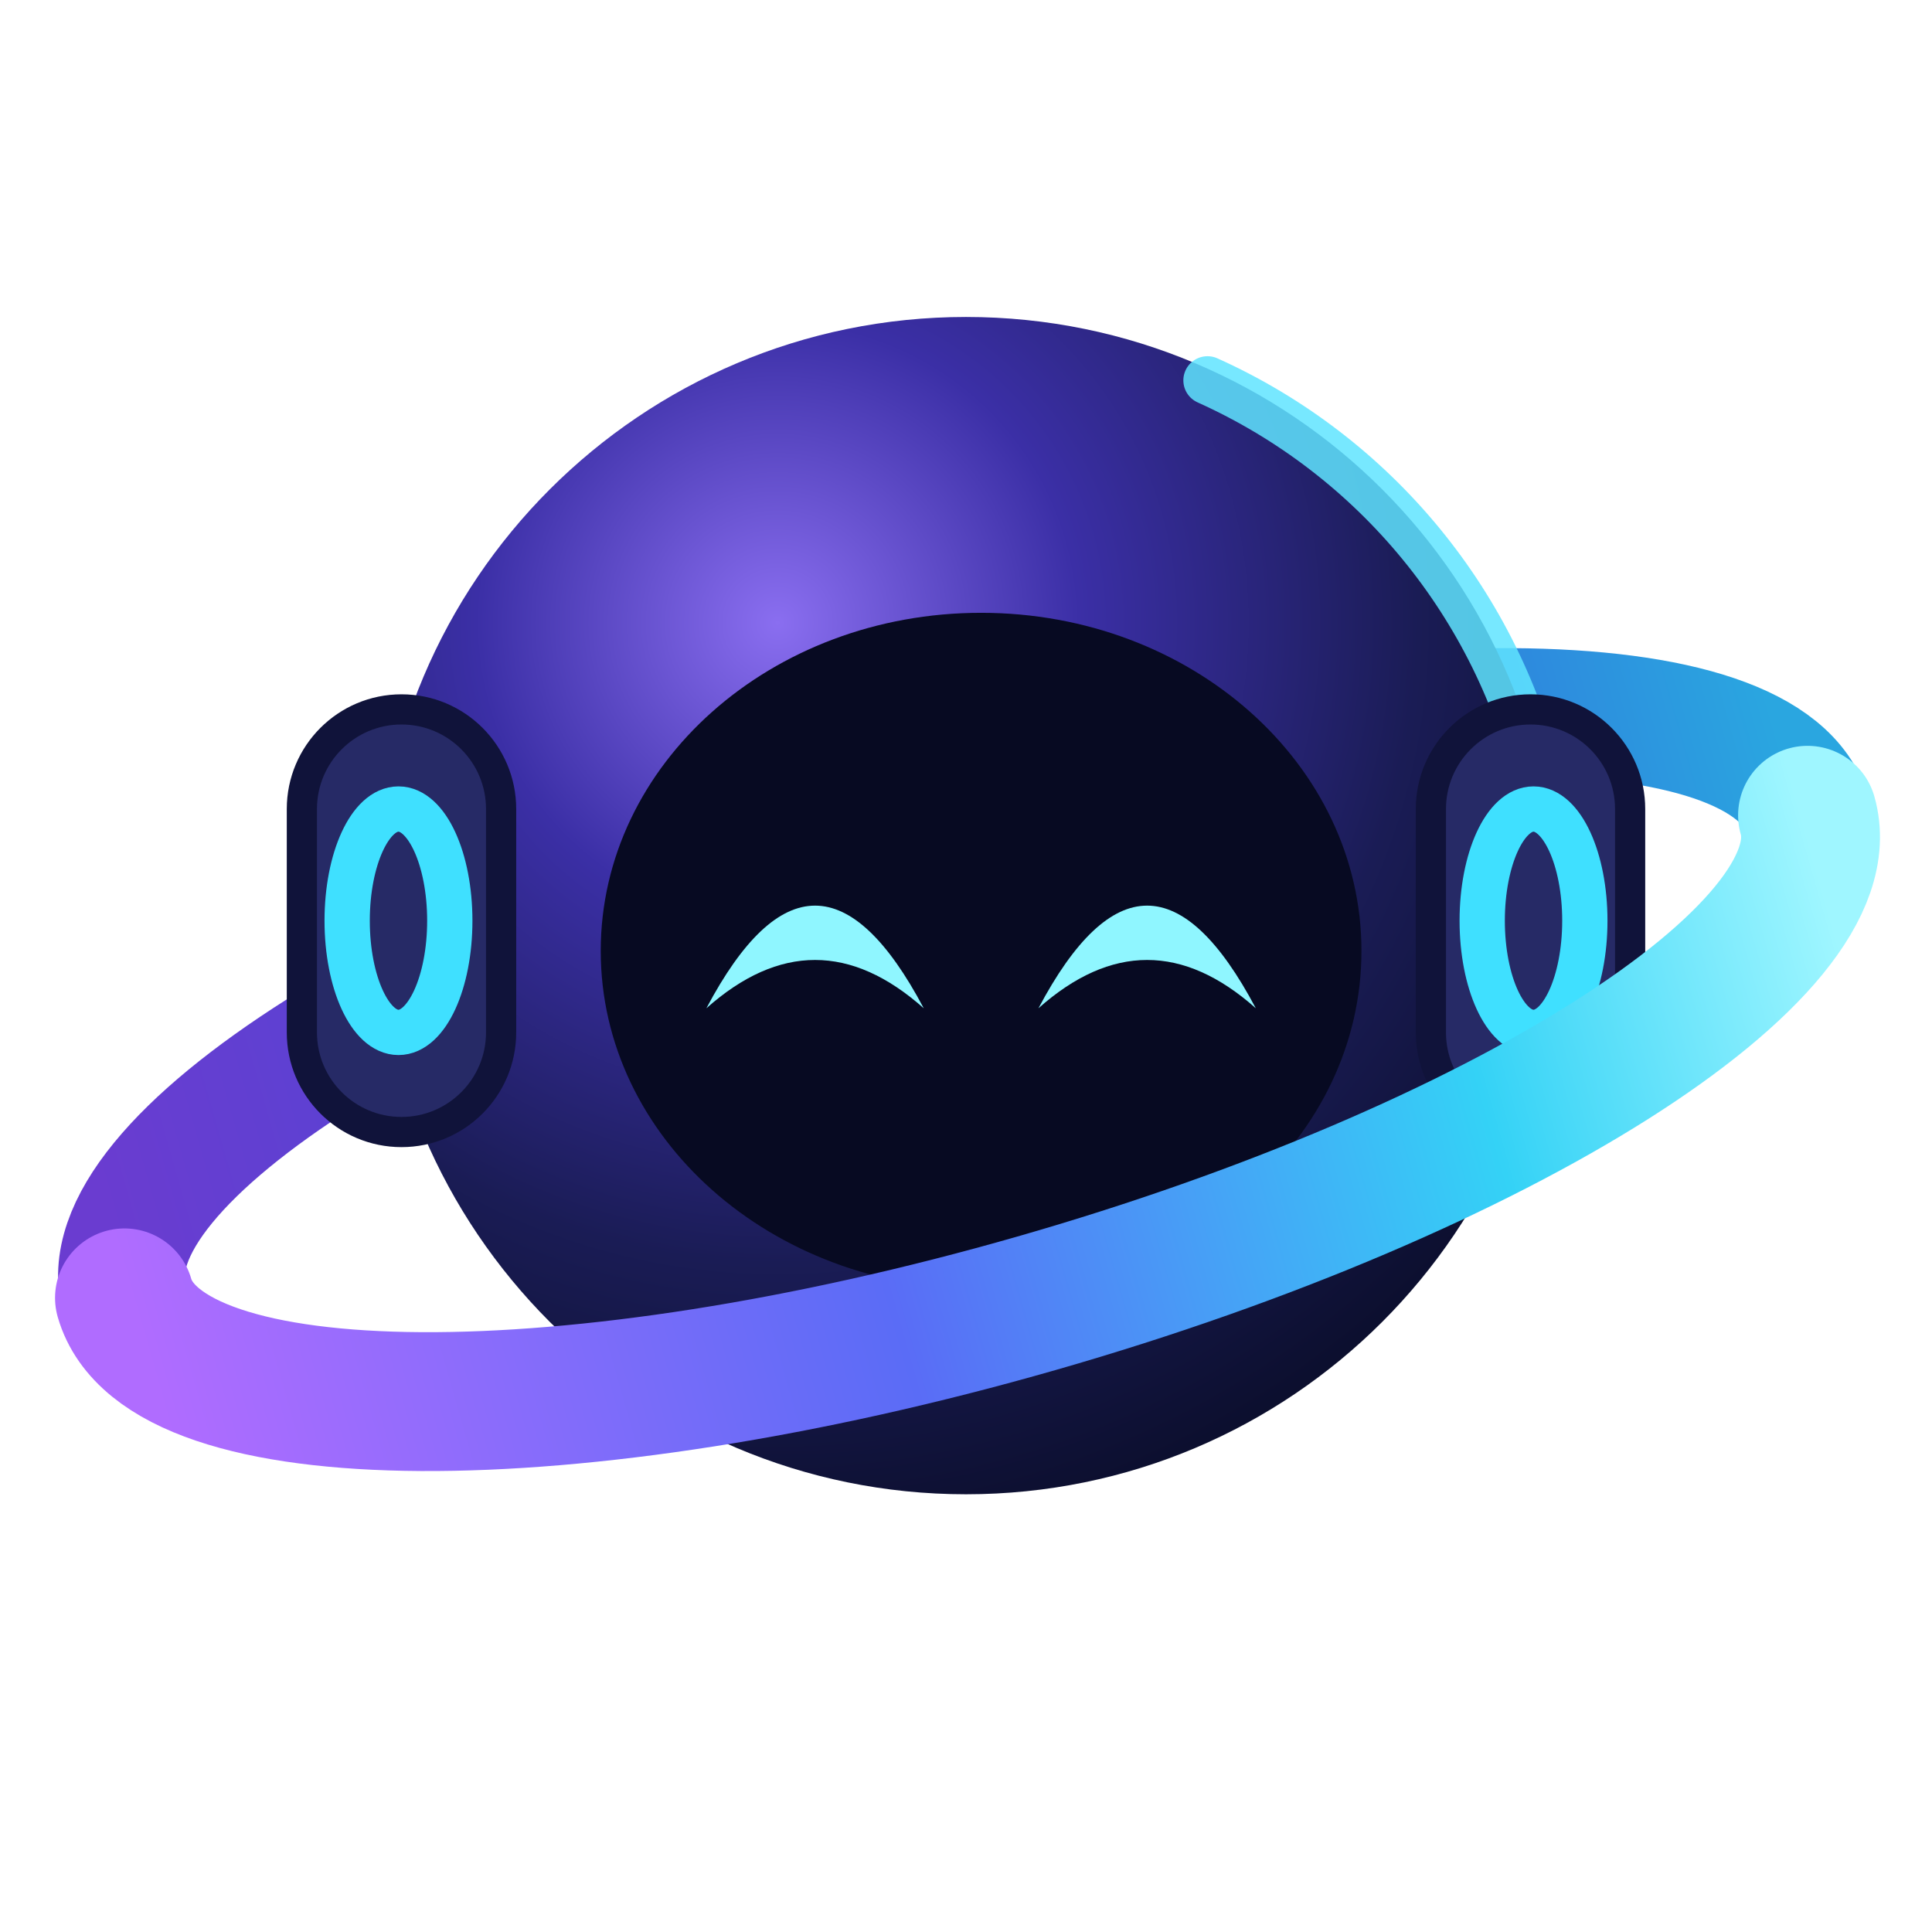
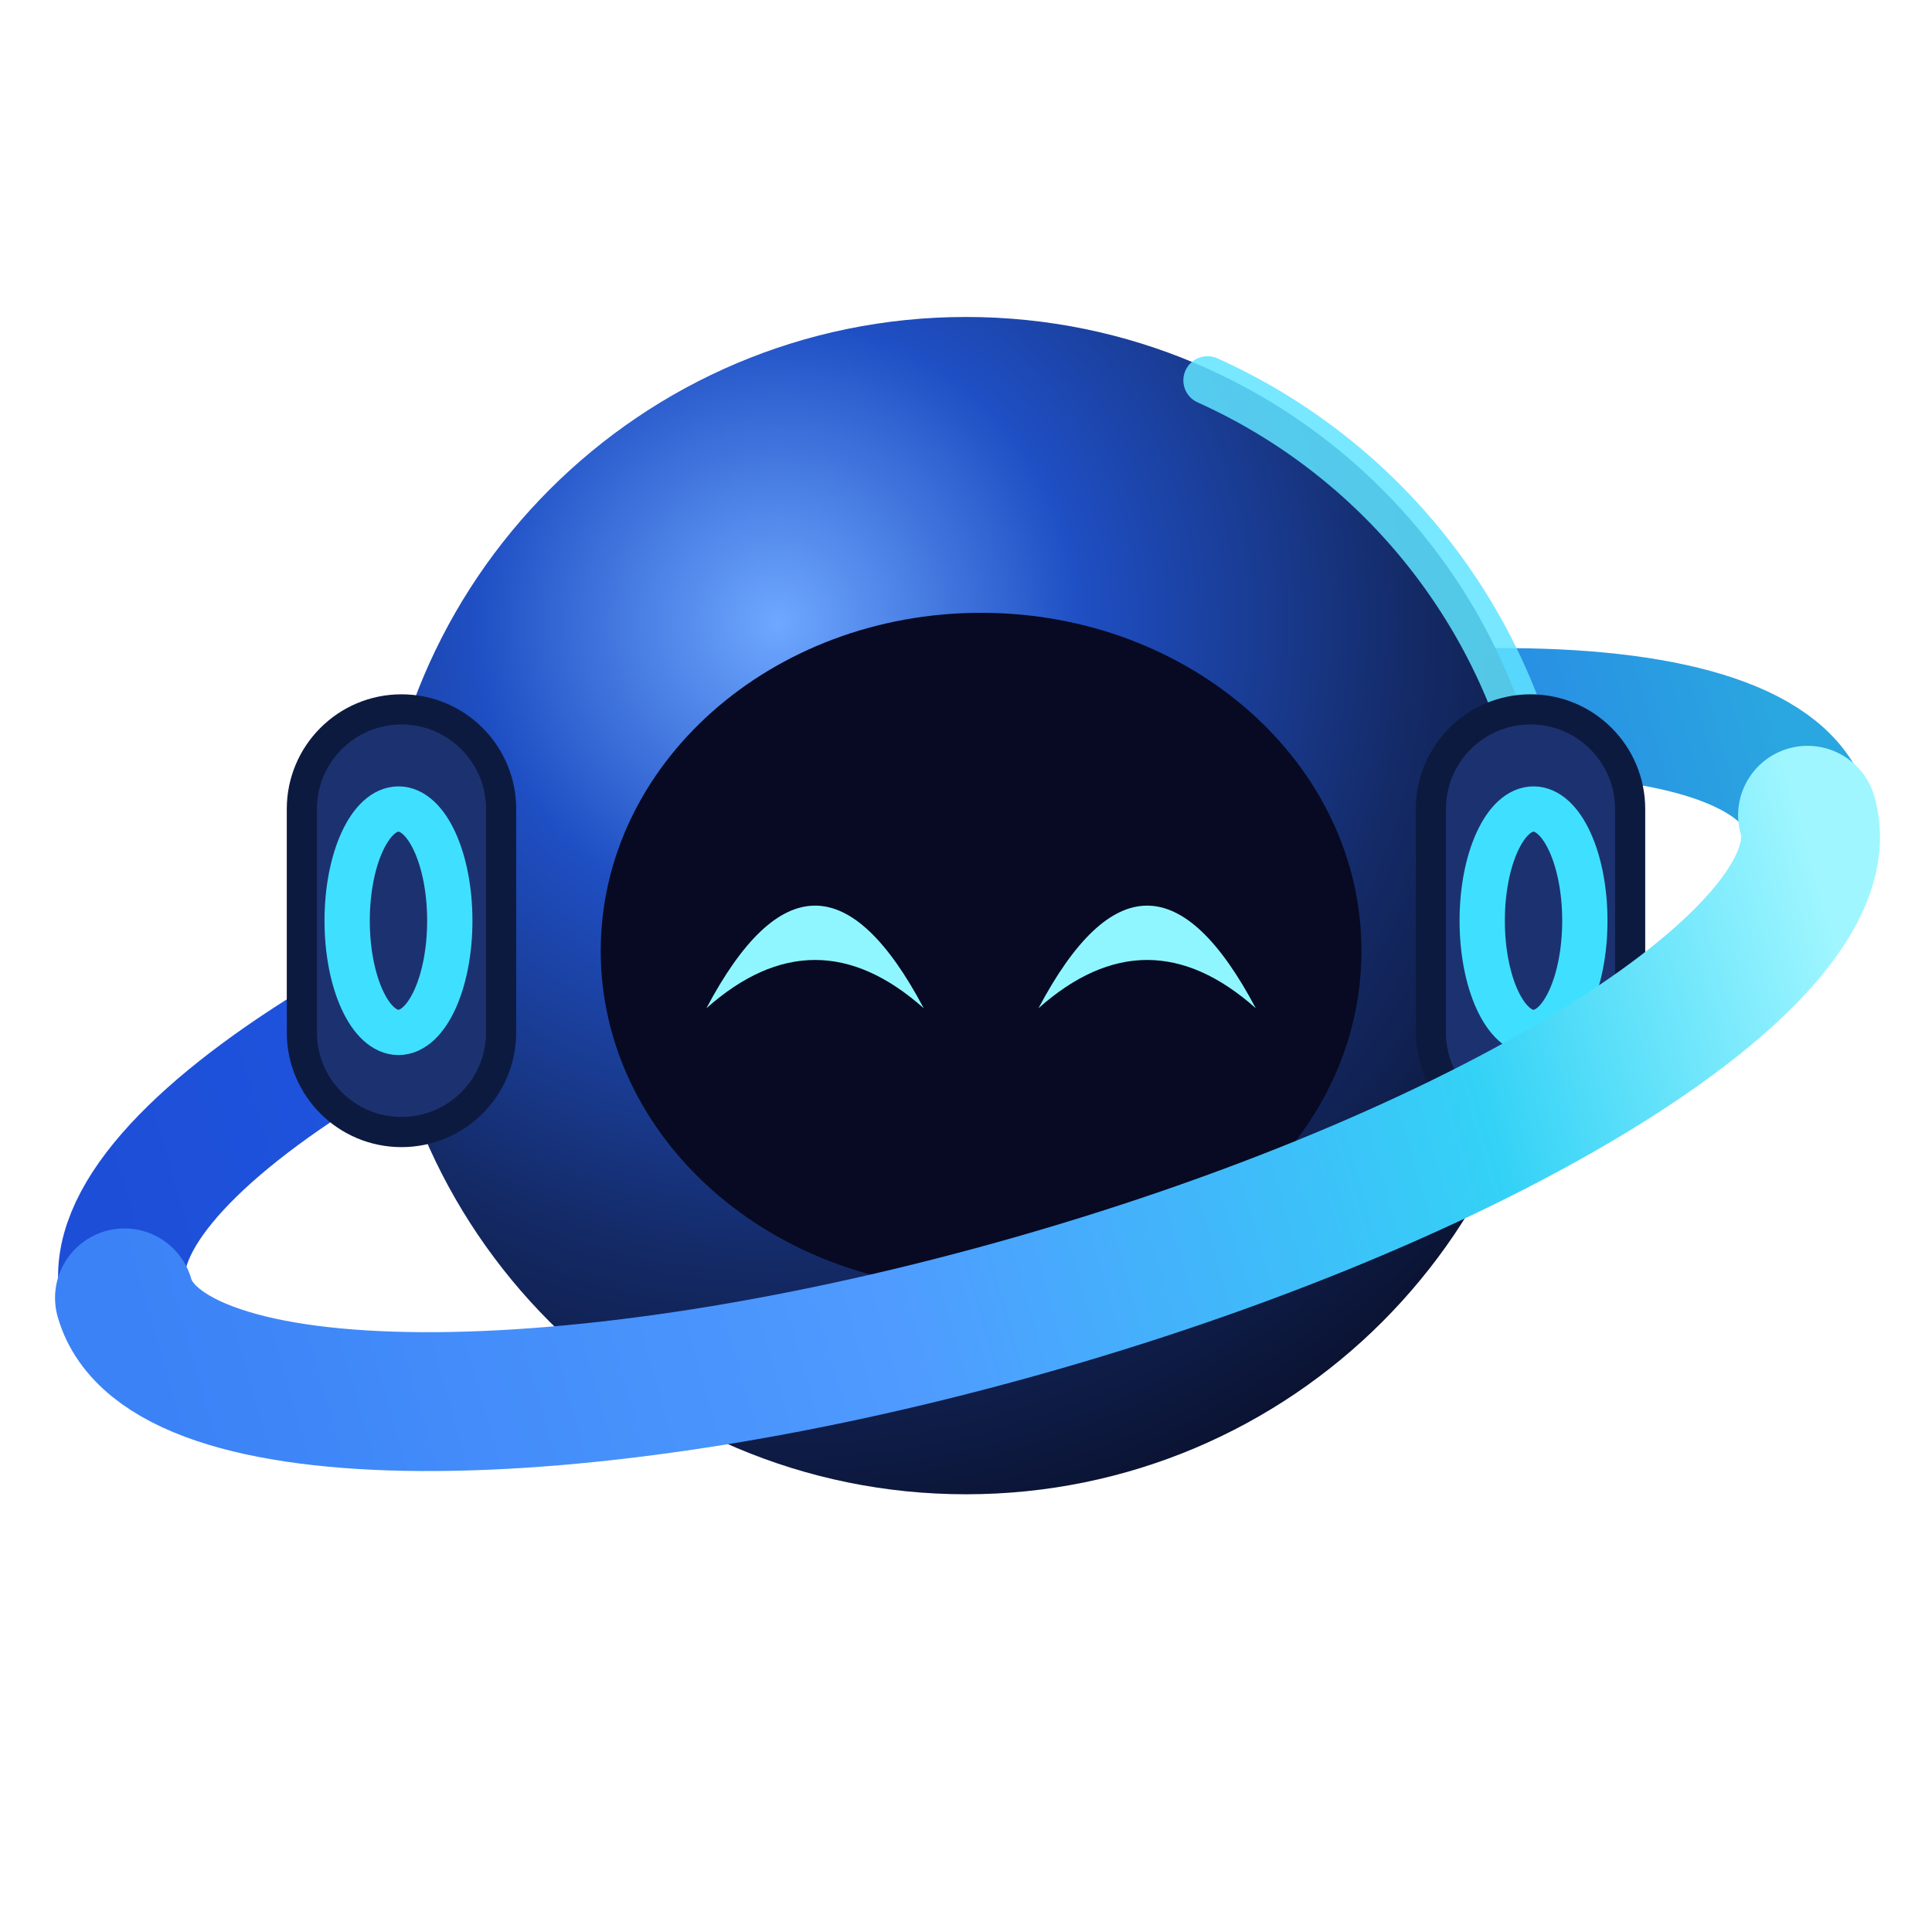
<svg xmlns="http://www.w3.org/2000/svg" viewBox="0 0 64 64">
  <defs>
    <radialGradient id="g-sphere" cx="34%" cy="26%" r="80%">
-       <stop offset="0" stop-color="#8a6ef0" />
-       <stop offset=".32" stop-color="#3b2fa6" />
-       <stop offset=".68" stop-color="#1a1c55" />
-       <stop offset="1" stop-color="#0b0e2c" />
+       <stop offset="0" stop-color="#6ea8ff" />
+       <stop offset=".32" stop-color="#1f4fc4" />
+       <stop offset=".68" stop-color="#142a66" />
+       <stop offset="1" stop-color="#0a1230" />
    </radialGradient>
    <linearGradient id="g-ring" x1="0" y1="0" x2="1" y2="0">
-       <stop offset="0" stop-color="#b06cff" />
-       <stop offset=".42" stop-color="#5a6cf6" />
+       <stop offset="0" stop-color="#3b82f6" />
+       <stop offset=".42" stop-color="#4f9bff" />
      <stop offset=".78" stop-color="#34d2f6" />
      <stop offset="1" stop-color="#9ff6ff" />
    </linearGradient>
    <linearGradient id="g-ring-back" x1="0" y1="0" x2="1" y2="0">
-       <stop offset="0" stop-color="#6a3cd0" />
-       <stop offset=".6" stop-color="#3550d8" />
+       <stop offset="0" stop-color="#1d4ed8" />
+       <stop offset=".6" stop-color="#2563eb" />
      <stop offset="1" stop-color="#2aa6e0" />
    </linearGradient>
    <symbol id="mark-vector" viewBox="0 0 64 64">
      <g transform="rotate(-16 32 35)">
        <path d="M3 35 A29 8.5 0 0 1 61 35" fill="none" stroke="url(#g-ring-back)" stroke-width="4.2" stroke-linecap="round" />
      </g>
      <circle cx="32" cy="30" r="19.5" fill="url(#g-sphere)" />
      <path d="M40 12.6 A19.5 19.5 0 0 1 51 26" fill="none" stroke="#5fe4ff" stroke-width="1.6" stroke-linecap="round" opacity=".85" />
      <ellipse cx="32.5" cy="31.5" rx="12.6" ry="11.2" fill="#070a22" />
      <path d="M23.4 33.4 Q27 26.6 30.6 33.4 Q27 30.2 23.4 33.4Z" fill="#8ff6ff" />
      <path d="M34.4 33.4 Q38 26.6 41.6 33.4 Q38 30.2 34.4 33.4Z" fill="#8ff6ff" />
-       <rect x="10" y="23.5" width="6.6" height="14" rx="3.3" fill="#262a66" stroke="#10133a" stroke-width="1" />
+       <rect x="10" y="23.5" width="6.6" height="14" rx="3.3" fill="#1c3270" stroke="#0d1a40" stroke-width="1" />
      <ellipse cx="13.2" cy="30.5" rx="1.7" ry="3.7" fill="none" stroke="#3fe0ff" stroke-width="1.5" />
-       <rect x="47.4" y="23.5" width="6.6" height="14" rx="3.3" fill="#262a66" stroke="#10133a" stroke-width="1" />
+       <rect x="47.4" y="23.5" width="6.6" height="14" rx="3.3" fill="#1c3270" stroke="#0d1a40" stroke-width="1" />
      <ellipse cx="50.8" cy="30.5" rx="1.7" ry="3.7" fill="none" stroke="#3fe0ff" stroke-width="1.5" />
      <g transform="rotate(-16 32 35)">
        <path d="M3 35 A29 8.5 0 0 0 61 35" fill="none" stroke="url(#g-ring)" stroke-width="4.6" stroke-linecap="round" />
      </g>
    </symbol>
  </defs>
  <use href="#mark-vector" />
</svg>
